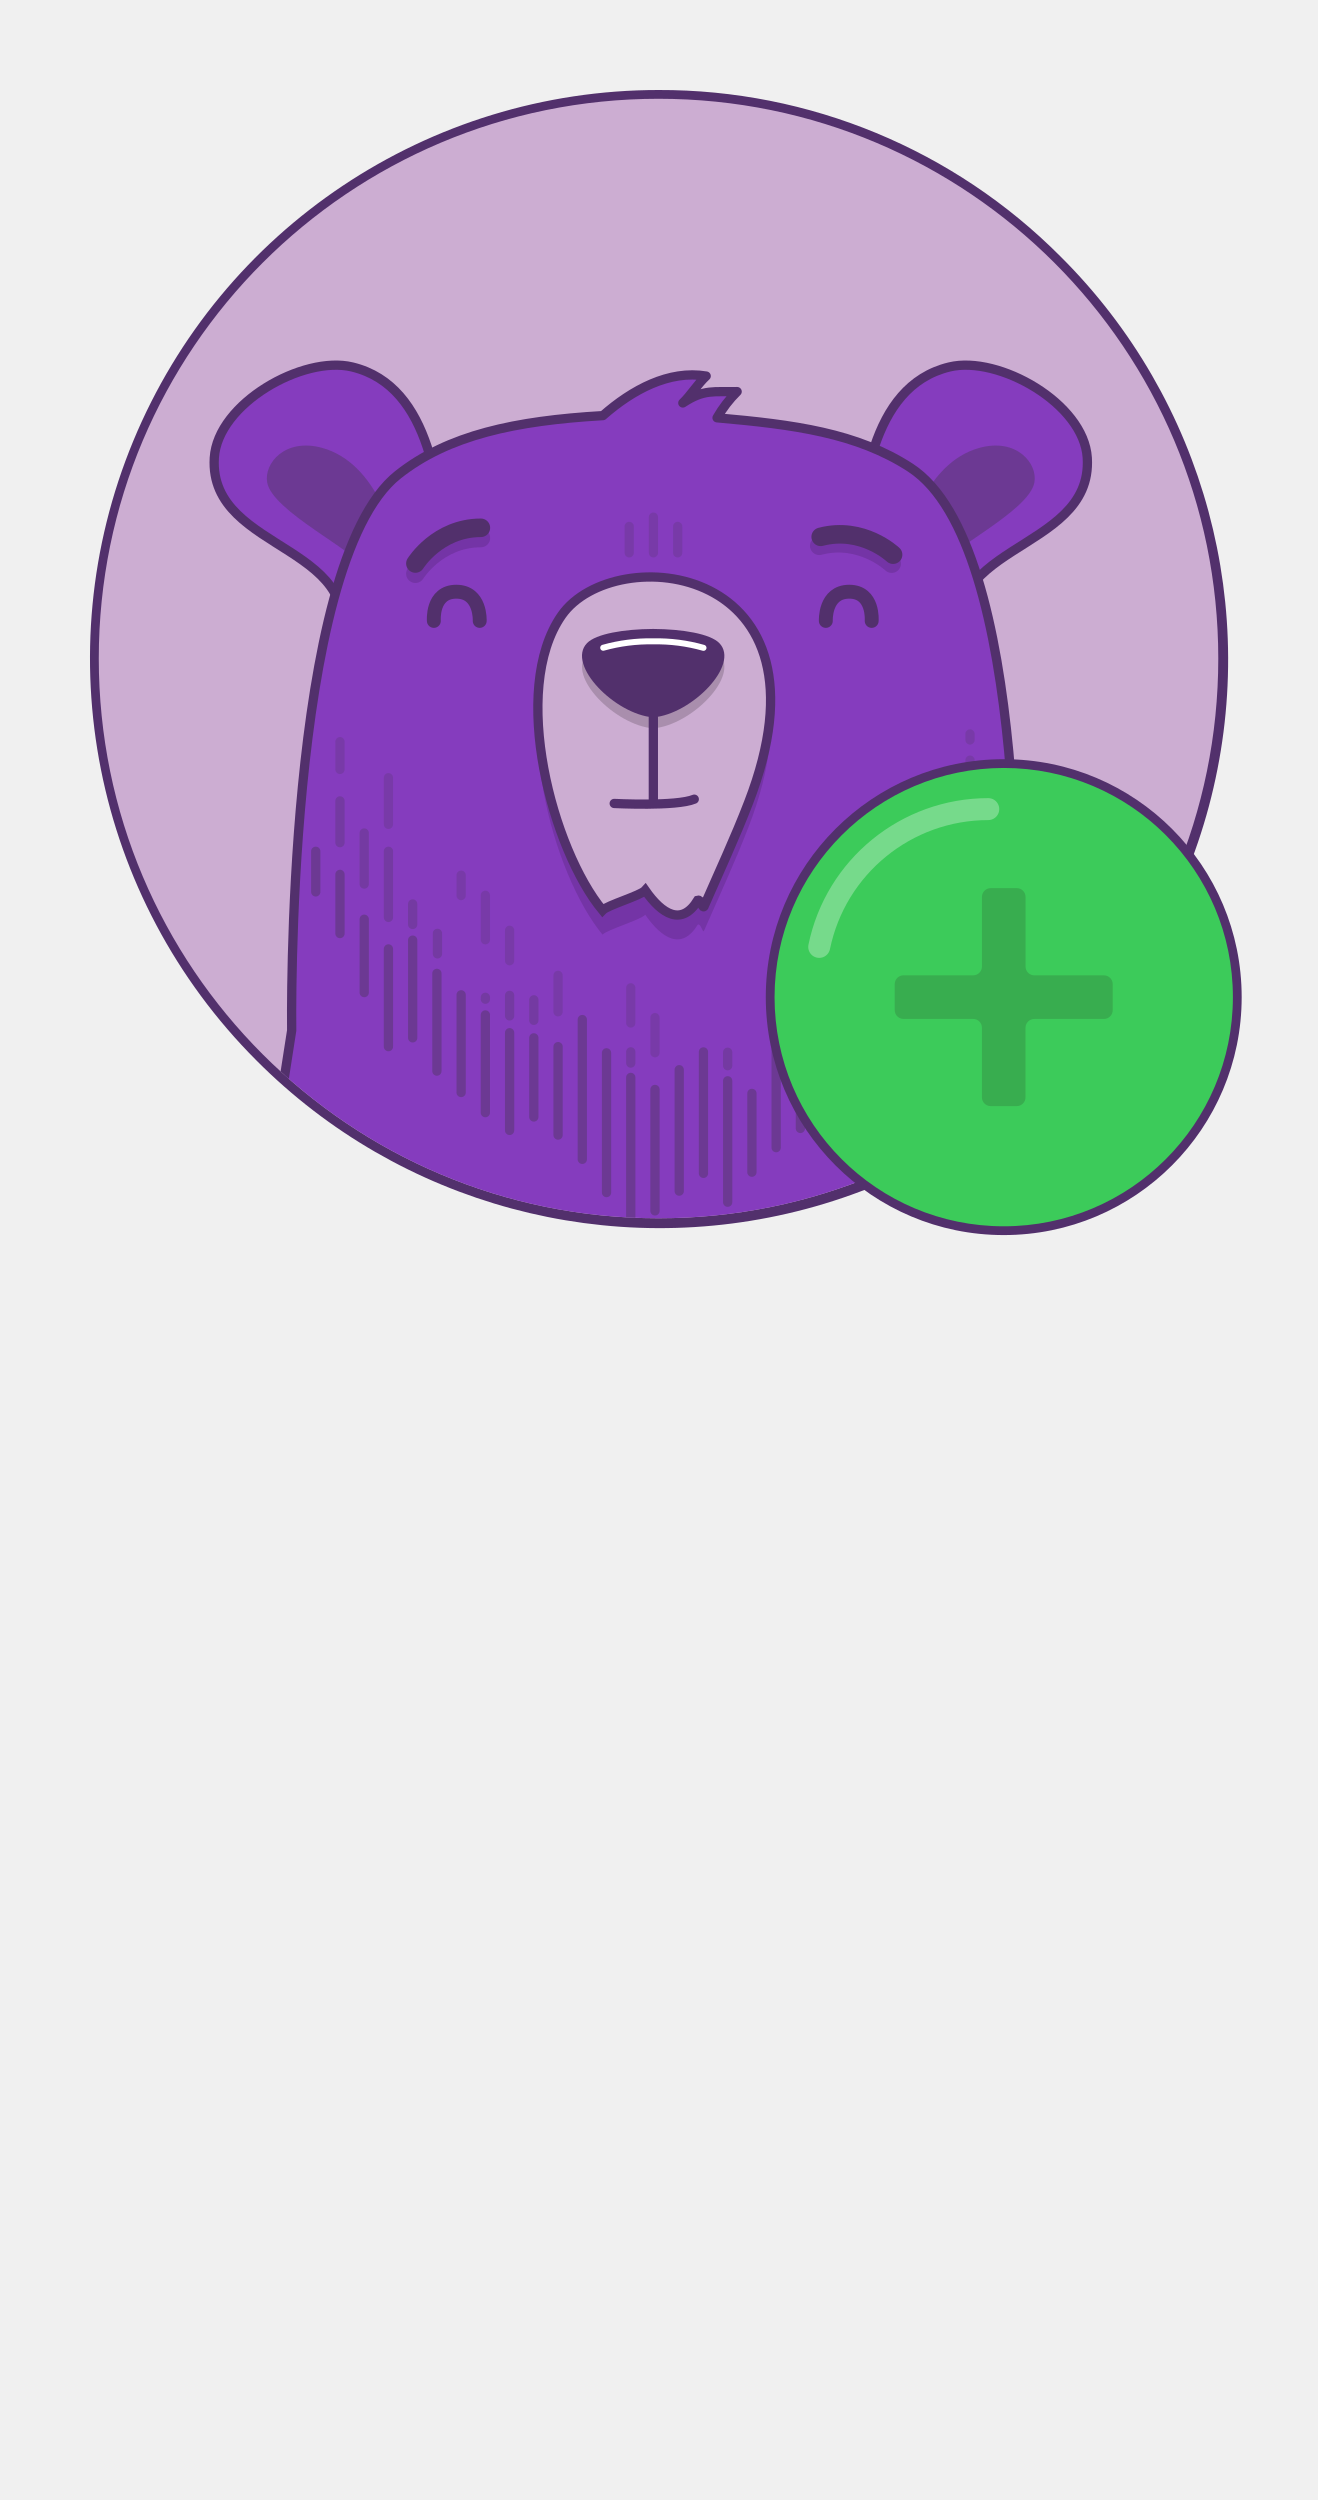
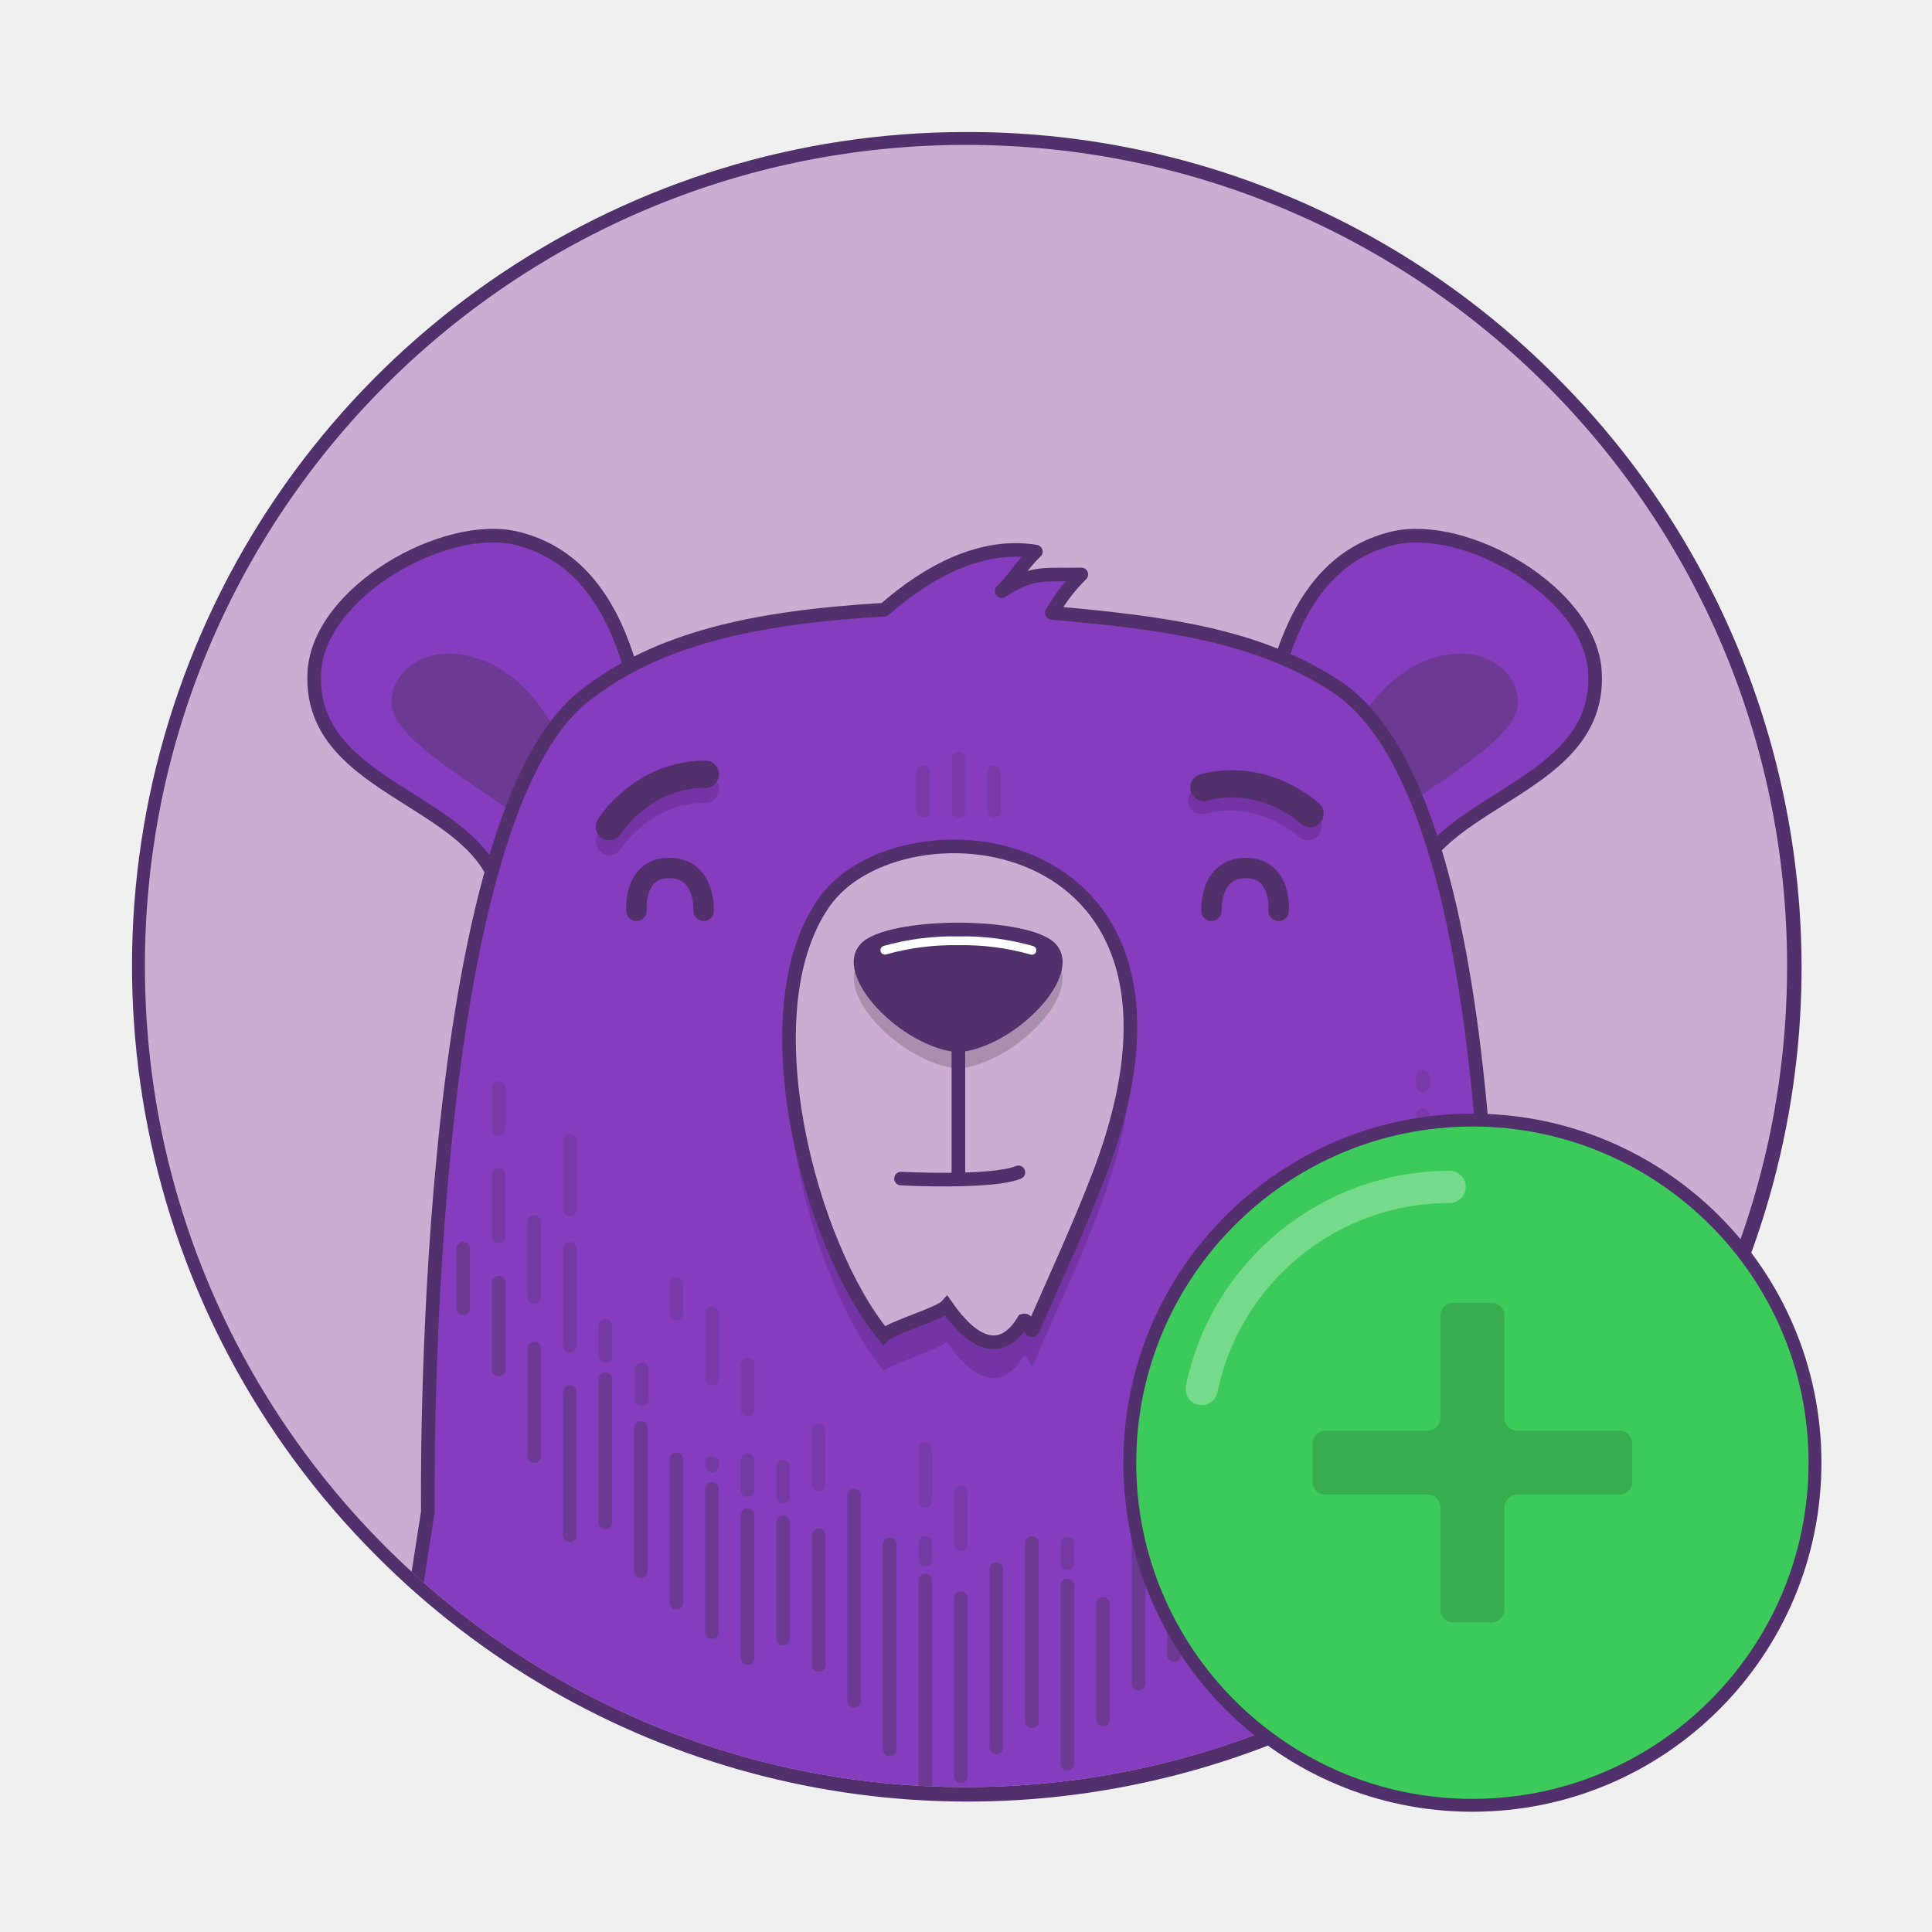
- <svg xmlns="http://www.w3.org/2000/svg" viewBox="0 0 300 569.452">
+ <svg xmlns="http://www.w3.org/2000/svg" viewBox="0 0 300 300">
  <defs>
-     <clipPath id="clip-path" transform="translate(0 0)">
+     <clipPath id="clip-path">
      <circle cx="150" cy="150" r="127.5" fill="none" />
    </clipPath>
  </defs>
  <g style="isolation:isolate">
    <g id="Layer_1" data-name="Layer 1">
-       <path d="M150,278.5A128.5,128.5,0,1,1,278.5,150,128.645,128.645,0,0,1,150,278.5Z" transform="translate(0 0)" fill="#ccadd2" />
-       <path d="M150,22.5A127.5,127.5,0,1,1,22.5,150,127.5,127.5,0,0,1,150,22.5m0-2A129.5,129.5,0,0,0,58.43,241.57,129.5,129.5,0,1,0,241.57,58.43,128.652,128.652,0,0,0,150,20.5h0Z" transform="translate(0 0)" fill="#52306c" />
+       <path d="M150,278.5A128.5,128.5,0,1,1,278.5,150,128.645,128.645,0,0,1,150,278.5Z" fill="#ccadd2" />
+       <path d="M150,22.5A127.5,127.5,0,1,1,22.5,150,127.5,127.5,0,0,1,150,22.5m0-2A129.5,129.5,0,0,0,58.43,241.57,129.5,129.5,0,1,0,241.57,58.43,128.652,128.652,0,0,0,150,20.5h0Z" fill="#52306c" />
      <g clip-path="url(#clip-path)">
        <g id="_basic_Bear" data-name="#basic Bear">
          <g id="Body">
-             <path d="M76.285,150.316c10.364-26.773-28.824-23.75-27.472-46.024C49.568,91.887,69.047,80.9,80.192,83.581c18.355,4.4,20.05,29.145,21.463,44.534" transform="translate(0 0)" fill="#853cbe" stroke="#52306c" stroke-linecap="round" stroke-linejoin="round" stroke-width="2.114" />
-             <path d="M89.665,122.443S86.03,105.516,73.4,102.019c-8.484-2.348-13.337,3.551-12.54,7.893,1.215,6.59,20.095,15.486,22.8,20.1" transform="translate(0 0)" fill="#5b3777" opacity="0.6" />
-             <path d="M220.191,150.316c-10.363-26.773,28.82-23.75,27.47-46.024-0.753-12.405-20.23-23.387-31.379-20.711-18.353,4.4-20.046,29.145-21.463,44.534" transform="translate(0 0)" fill="#853cbe" stroke="#52306c" stroke-linecap="round" stroke-linejoin="round" stroke-width="2.114" />
-             <path d="M206.812,122.443s3.635-16.926,16.262-20.424c8.49-2.348,13.337,3.551,12.54,7.893-1.215,6.59-20.1,15.486-22.8,20.1" transform="translate(0 0)" fill="#5b3777" opacity="0.6" />
-             <path d="M258.408,415.7c4.3,77.327-16.154,96.824-22.374,128.383-0.351,6.706.154,24.308,0.154,24.308H189.574l-1.235-31.462c0-28.277-39.308-26.685-39.308-26.685s-39.218-1.591-39.218,26.645l-1.241,31.466H61.967s0.5-17.6.152-24.312C55.9,512.488,37.342,492.99,41.644,415.667c3.038-54.606,18.626-141.32,18.626-141.32l6.17-39.629S64.951,128.5,90.65,108.143c11.425-9.051,26.639-12.3,46.676-13.474,6.7-5.893,15.069-10.428,23.527-9.014-1.851,1.687-3.551,4.467-5.318,6.133,4.873-3.217,7.028-2.455,12.371-2.589a27.219,27.219,0,0,0-4.575,5.969c17.406,1.537,31.857,3.4,44.084,11.389,27.086,17.7,24.56,110.651,23.913,131.959,0,0,3.2,24.64,5.595,35.763,6.14,28.458,18.353,86.782,21.391,141.388" transform="translate(0 0)" fill="#853cbe" stroke="#52306c" stroke-linecap="round" stroke-linejoin="round" stroke-width="2.114" />
-             <path d="M148.785,285.318c-14.8,0-51.626-2.652-51.626,73.992,0,86.688,18.326,140.8,51.628,140.8s51.625-54.109,51.625-140.8C200.412,282.666,163.583,285.318,148.785,285.318Z" transform="translate(0 0)" fill="#ccadd2" opacity="0.2" />
-             <path d="M148.785,285.318c-14.8,0-51.626-2.652-51.626,73.992,0,86.688,18.326,140.8,51.628,140.8s51.625-54.109,51.625-140.8C200.412,282.666,163.583,285.318,148.785,285.318Z" transform="translate(0 0)" fill="none" stroke="#52306c" stroke-miterlimit="10" stroke-width="2.114" />
+             <path d="M76.285,150.316c10.364-26.773-28.824-23.75-27.472-46.024C49.568,91.887,69.047,80.9,80.192,83.581c18.355,4.4,20.05,29.145,21.463,44.534" fill="#853cbe" stroke="#52306c" stroke-linecap="round" stroke-linejoin="round" stroke-width="2.114" />
+             <path d="M89.665,122.443S86.03,105.516,73.4,102.019c-8.484-2.348-13.337,3.551-12.54,7.893,1.215,6.59,20.095,15.486,22.8,20.1" fill="#5b3777" opacity="0.6" />
+             <path d="M220.191,150.316c-10.363-26.773,28.82-23.75,27.47-46.024-0.753-12.405-20.23-23.387-31.379-20.711-18.353,4.4-20.046,29.145-21.463,44.534" fill="#853cbe" stroke="#52306c" stroke-linecap="round" stroke-linejoin="round" stroke-width="2.114" />
+             <path d="M206.812,122.443s3.635-16.926,16.262-20.424c8.49-2.348,13.337,3.551,12.54,7.893-1.215,6.59-20.1,15.486-22.8,20.1" fill="#5b3777" opacity="0.6" />
+             <path d="M258.408,415.7c4.3,77.327-16.154,96.824-22.374,128.383-0.351,6.706.154,24.308,0.154,24.308H189.574l-1.235-31.462c0-28.277-39.308-26.685-39.308-26.685s-39.218-1.591-39.218,26.645l-1.241,31.466H61.967s0.5-17.6.152-24.312C55.9,512.488,37.342,492.99,41.644,415.667c3.038-54.606,18.626-141.32,18.626-141.32l6.17-39.629S64.951,128.5,90.65,108.143c11.425-9.051,26.639-12.3,46.676-13.474,6.7-5.893,15.069-10.428,23.527-9.014-1.851,1.687-3.551,4.467-5.318,6.133,4.873-3.217,7.028-2.455,12.371-2.589a27.219,27.219,0,0,0-4.575,5.969c17.406,1.537,31.857,3.4,44.084,11.389,27.086,17.7,24.56,110.651,23.913,131.959,0,0,3.2,24.64,5.595,35.763,6.14,28.458,18.353,86.782,21.391,141.388" fill="#853cbe" stroke="#52306c" stroke-linecap="round" stroke-linejoin="round" stroke-width="2.114" />
+             <path d="M148.785,285.318c-14.8,0-51.626-2.652-51.626,73.992,0,86.688,18.326,140.8,51.628,140.8s51.625-54.109,51.625-140.8C200.412,282.666,163.583,285.318,148.785,285.318Z" fill="#ccadd2" opacity="0.2" />
+             <path d="M148.785,285.318c-14.8,0-51.626-2.652-51.626,73.992,0,86.688,18.326,140.8,51.628,140.8s51.625-54.109,51.625-140.8C200.412,282.666,163.583,285.318,148.785,285.318Z" fill="none" stroke="#52306c" stroke-miterlimit="10" stroke-width="2.114" />
          </g>
          <g id="Face">
-             <path d="M127.944,145.7c11.941-17.113,63.744-12.09,42.552,42.693-3.071,7.982-6.728,15.826-10.149,23.659-0.367.43-.64-1.673-1.393-1.458-3.653,5.994-8.161,3.245-11.981-2.236-1.057,1.191-8.621,3.375-9.728,4.536C125.882,199.153,116,162.812,127.944,145.7Z" transform="translate(0 0)" fill="#231f20" opacity="0.15" style="mix-blend-mode:multiply" />
-             <path d="M127.944,140.15c11.941-17.112,63.744-12.09,42.552,42.691-3.071,7.981-6.728,15.83-10.149,23.663-0.367.427-.64-1.676-1.393-1.461-3.653,6-8.161,3.249-11.981-2.236-1.057,1.191-8.621,3.379-9.728,4.54C125.882,193.6,116,157.263,127.944,140.15Z" transform="translate(0 0)" fill="#ccadd2" stroke="#52306c" stroke-miterlimit="10" stroke-width="2.114" />
+             <path d="M127.944,145.7c11.941-17.113,63.744-12.09,42.552,42.693-3.071,7.982-6.728,15.826-10.149,23.659-0.367.43-.64-1.673-1.393-1.458-3.653,5.994-8.161,3.245-11.981-2.236-1.057,1.191-8.621,3.375-9.728,4.536C125.882,199.153,116,162.812,127.944,145.7Z" fill="#231f20" opacity="0.15" style="mix-blend-mode:multiply" />
+             <path d="M127.944,140.15c11.941-17.112,63.744-12.09,42.552,42.691-3.071,7.981-6.728,15.83-10.149,23.663-0.367.427-.64-1.676-1.393-1.461-3.653,6-8.161,3.249-11.981-2.236-1.057,1.191-8.621,3.379-9.728,4.54C125.882,193.6,116,157.263,127.944,140.15Z" fill="#ccadd2" stroke="#52306c" stroke-miterlimit="10" stroke-width="2.114" />
            <g opacity="0.2" style="mix-blend-mode:multiply">
-               <path d="M163.853,149c-2.047-2.118-8.354-3.191-15.067-3.233-6.717.042-13.024,1.115-15.073,3.233-4.773,4.935,6.363,16.212,15.073,16.913C157.491,165.212,168.627,153.935,163.853,149Z" transform="translate(0 0)" fill="#231f20" />
+               <path d="M163.853,149c-2.047-2.118-8.354-3.191-15.067-3.233-6.717.042-13.024,1.115-15.073,3.233-4.773,4.935,6.363,16.212,15.073,16.913C157.491,165.212,168.627,153.935,163.853,149Z" fill="#231f20" />
            </g>
-             <path d="M163.853,146.493c-2.047-2.117-8.354-3.192-15.067-3.232-6.717.04-13.024,1.115-15.073,3.232-4.773,4.933,6.363,16.211,15.073,16.914C157.491,162.7,168.627,151.426,163.853,146.493Z" transform="translate(0 0)" fill="#52306c" />
-             <path d="M160.237,147.563a39.25,39.25,0,0,0-11.449-1.478,39.407,39.407,0,0,0-11.384,1.458" transform="translate(0 0)" fill="none" stroke="#fff" stroke-linecap="round" stroke-linejoin="round" stroke-width="1.374" />
+             <path d="M163.853,146.493c-2.047-2.117-8.354-3.192-15.067-3.232-6.717.04-13.024,1.115-15.073,3.232-4.773,4.933,6.363,16.211,15.073,16.914C157.491,162.7,168.627,151.426,163.853,146.493Z" fill="#52306c" />
+             <path d="M160.237,147.563a39.25,39.25,0,0,0-11.449-1.478,39.407,39.407,0,0,0-11.384,1.458" fill="none" stroke="#fff" stroke-linecap="round" stroke-linejoin="round" stroke-width="1.374" />
            <line x1="148.818" y1="182.437" x2="148.818" y2="163.407" fill="none" stroke="#52306c" stroke-linecap="round" stroke-linejoin="round" stroke-width="2.114" />
-             <path d="M139.907,183.014s14.175,0.734,18.232-.975" transform="translate(0 0)" fill="none" stroke="#52306c" stroke-linecap="round" stroke-linejoin="round" stroke-width="2.114" />
-             <path d="M94.619,130.677s5.025-8.13,14.912-8.13" transform="translate(0 0)" fill="none" stroke="#231f20" stroke-linecap="round" stroke-linejoin="round" stroke-width="4.229" opacity="0.15" style="mix-blend-mode:multiply" />
-             <path d="M94.619,128.355s5.025-8.13,14.912-8.13" transform="translate(0 0)" fill="none" stroke="#52306c" stroke-linecap="round" stroke-linejoin="round" stroke-width="4.229" />
-             <path d="M203.105,128.381s-6.932-6.581-16.492-4.066" transform="translate(0 0)" fill="none" stroke="#231f20" stroke-linecap="round" stroke-linejoin="round" stroke-width="4.229" opacity="0.15" style="mix-blend-mode:multiply" />
-             <path d="M203.428,126.345s-6.93-6.58-16.49-4.064" transform="translate(0 0)" fill="none" stroke="#52306c" stroke-linecap="round" stroke-linejoin="round" stroke-width="4.229" />
-             <path d="M198.551,141.433s0.549-6.654-5.109-6.654-5.337,6.654-5.337,6.654" transform="translate(0 0)" fill="#853cbe" stroke="#52306c" stroke-linecap="round" stroke-linejoin="round" stroke-width="3.167" />
-             <path d="M98.823,141.433s-0.549-6.654,5.109-6.654,5.337,6.654,5.337,6.654" transform="translate(0 0)" fill="#853cbe" stroke="#52306c" stroke-linecap="round" stroke-linejoin="round" stroke-width="3.167" />
+             <path d="M139.907,183.014s14.175,0.734,18.232-.975" fill="none" stroke="#52306c" stroke-linecap="round" stroke-linejoin="round" stroke-width="2.114" />
+             <path d="M94.619,130.677s5.025-8.13,14.912-8.13" fill="none" stroke="#231f20" stroke-linecap="round" stroke-linejoin="round" stroke-width="4.229" opacity="0.15" style="mix-blend-mode:multiply" />
+             <path d="M94.619,128.355s5.025-8.13,14.912-8.13" fill="none" stroke="#52306c" stroke-linecap="round" stroke-linejoin="round" stroke-width="4.229" />
+             <path d="M203.105,128.381s-6.932-6.581-16.492-4.066" fill="none" stroke="#231f20" stroke-linecap="round" stroke-linejoin="round" stroke-width="4.229" opacity="0.15" style="mix-blend-mode:multiply" />
+             <path d="M203.428,126.345s-6.93-6.58-16.49-4.064" fill="none" stroke="#52306c" stroke-linecap="round" stroke-linejoin="round" stroke-width="4.229" />
+             <path d="M198.551,141.433s0.549-6.654-5.109-6.654-5.337,6.654-5.337,6.654" fill="#853cbe" stroke="#52306c" stroke-linecap="round" stroke-linejoin="round" stroke-width="3.167" />
+             <path d="M98.823,141.433s-0.549-6.654,5.109-6.654,5.337,6.654,5.337,6.654" fill="#853cbe" stroke="#52306c" stroke-linecap="round" stroke-linejoin="round" stroke-width="3.167" />
            <g opacity="0.6">
              <line x1="71.92" y1="193.904" x2="71.92" y2="203.154" fill="#808285" stroke="#5b3777" stroke-linecap="round" stroke-linejoin="round" stroke-width="2.114" />
              <line x1="77.441" y1="199.167" x2="77.441" y2="212.645" fill="#808285" stroke="#5b3777" stroke-linecap="round" stroke-linejoin="round" stroke-width="2.114" />
              <line x1="82.961" y1="209.385" x2="82.961" y2="226.09" fill="#808285" stroke="#5b3777" stroke-linecap="round" stroke-linejoin="round" stroke-width="2.114" />
              <line x1="88.478" y1="216.143" x2="88.478" y2="238.405" fill="#808285" stroke="#5b3777" stroke-linecap="round" stroke-linejoin="round" stroke-width="2.114" />
              <line x1="93.999" y1="214.144" x2="93.999" y2="236.402" fill="#808285" stroke="#5b3777" stroke-linecap="round" stroke-linejoin="round" stroke-width="2.114" />
              <line x1="99.518" y1="221.721" x2="99.518" y2="243.979" fill="#808285" stroke="#5b3777" stroke-linecap="round" stroke-linejoin="round" stroke-width="2.114" />
              <line x1="105.038" y1="226.598" x2="105.038" y2="248.856" fill="#808285" stroke="#5b3777" stroke-linecap="round" stroke-linejoin="round" stroke-width="2.114" />
              <line x1="110.559" y1="231.18" x2="110.559" y2="253.437" fill="#808285" stroke="#5b3777" stroke-linecap="round" stroke-linejoin="round" stroke-width="2.114" />
              <line x1="116.078" y1="235.23" x2="116.078" y2="257.487" fill="#808285" stroke="#5b3777" stroke-linecap="round" stroke-linejoin="round" stroke-width="2.114" />
              <line x1="121.597" y1="236.402" x2="121.597" y2="254.427" fill="#808285" stroke="#5b3777" stroke-linecap="round" stroke-linejoin="round" stroke-width="2.114" />
              <line x1="127.117" y1="238.405" x2="127.117" y2="258.547" fill="#808285" stroke="#5b3777" stroke-linecap="round" stroke-linejoin="round" stroke-width="2.114" />
              <line x1="132.636" y1="232.237" x2="132.636" y2="264.074" fill="#808285" stroke="#5b3777" stroke-linecap="round" stroke-linejoin="round" stroke-width="2.114" />
              <line x1="138.155" y1="239.814" x2="138.155" y2="271.647" fill="#808285" stroke="#5b3777" stroke-linecap="round" stroke-linejoin="round" stroke-width="2.114" />
              <line x1="143.676" y1="245.414" x2="143.676" y2="277.251" fill="#808285" stroke="#5b3777" stroke-linecap="round" stroke-linejoin="round" stroke-width="2.114" />
              <line x1="149.194" y1="248.155" x2="149.194" y2="275.816" fill="#808285" stroke="#5b3777" stroke-linecap="round" stroke-linejoin="round" stroke-width="2.114" />
              <line x1="154.713" y1="243.656" x2="154.713" y2="271.317" fill="#808285" stroke="#5b3777" stroke-linecap="round" stroke-linejoin="round" stroke-width="2.114" />
              <line x1="160.232" y1="239.606" x2="160.232" y2="267.267" fill="#808285" stroke="#5b3777" stroke-linecap="round" stroke-linejoin="round" stroke-width="2.114" />
              <line x1="165.75" y1="246.186" x2="165.75" y2="273.843" fill="#808285" stroke="#5b3777" stroke-linecap="round" stroke-linejoin="round" stroke-width="2.114" />
              <line x1="171.271" y1="249.056" x2="171.271" y2="267.004" fill="#808285" stroke="#5b3777" stroke-linecap="round" stroke-linejoin="round" stroke-width="2.114" />
              <line x1="176.794" y1="239.232" x2="176.794" y2="261.411" fill="#808285" stroke="#5b3777" stroke-linecap="round" stroke-linejoin="round" stroke-width="2.114" />
              <line x1="182.313" y1="234.859" x2="182.313" y2="257.034" fill="#808285" stroke="#5b3777" stroke-linecap="round" stroke-linejoin="round" stroke-width="2.114" />
              <line x1="187.829" y1="232.333" x2="187.829" y2="252.395" fill="#808285" stroke="#5b3777" stroke-linecap="round" stroke-linejoin="round" stroke-width="2.114" />
              <line x1="193.348" y1="225.026" x2="193.348" y2="245.084" fill="#808285" stroke="#5b3777" stroke-linecap="round" stroke-linejoin="round" stroke-width="2.114" />
              <line x1="198.869" y1="215.727" x2="198.869" y2="248.649" fill="#808285" stroke="#5b3777" stroke-linecap="round" stroke-linejoin="round" stroke-width="2.114" />
              <line x1="204.39" y1="220.516" x2="204.39" y2="241.309" fill="#808285" stroke="#5b3777" stroke-linecap="round" stroke-linejoin="round" stroke-width="2.114" />
              <line x1="209.908" y1="217.667" x2="209.908" y2="234.232" fill="#808285" stroke="#5b3777" stroke-linecap="round" stroke-linejoin="round" stroke-width="2.114" />
              <line x1="215.429" y1="210.116" x2="215.429" y2="224.566" fill="#808285" stroke="#5b3777" stroke-linecap="round" stroke-linejoin="round" stroke-width="2.114" />
              <line x1="220.948" y1="204.716" x2="220.948" y2="214.938" fill="#808285" stroke="#5b3777" stroke-linecap="round" stroke-linejoin="round" stroke-width="2.114" />
              <line x1="226.467" y1="195.555" x2="226.467" y2="205.777" fill="#808285" stroke="#5b3777" stroke-linecap="round" stroke-linejoin="round" stroke-width="2.114" />
            </g>
            <g opacity="0.4">
              <line x1="77.441" y1="182.429" x2="77.441" y2="191.942" fill="#808285" stroke="#5b3777" stroke-linecap="round" stroke-linejoin="round" stroke-width="2.114" />
              <line x1="82.961" y1="189.743" x2="82.961" y2="201.37" fill="#808285" stroke="#5b3777" stroke-linecap="round" stroke-linejoin="round" stroke-width="2.114" />
              <line x1="88.478" y1="193.904" x2="88.478" y2="208.966" fill="#808285" stroke="#5b3777" stroke-linecap="round" stroke-linejoin="round" stroke-width="2.114" />
              <line x1="209.908" y1="198.73" x2="209.908" y2="208.243" fill="#808285" stroke="#5b3777" stroke-linecap="round" stroke-linejoin="round" stroke-width="2.114" />
              <line x1="215.429" y1="189.035" x2="215.429" y2="200.666" fill="#808285" stroke="#5b3777" stroke-linecap="round" stroke-linejoin="round" stroke-width="2.114" />
              <line x1="220.948" y1="183.553" x2="220.948" y2="191.59" fill="#808285" stroke="#5b3777" stroke-linecap="round" stroke-linejoin="round" stroke-width="2.114" />
            </g>
            <g opacity="0.4">
              <line x1="99.642" y1="212.601" x2="99.642" y2="217.274" fill="#853cbe" stroke="#5b3777" stroke-linecap="round" stroke-linejoin="round" stroke-width="2.114" />
              <line x1="165.75" y1="239.68" x2="165.75" y2="242.751" fill="#853cbe" stroke="#5b3777" stroke-linecap="round" stroke-linejoin="round" stroke-width="2.114" />
              <line x1="193.348" y1="218.572" x2="193.348" y2="221.131" fill="#853cbe" stroke="#5b3777" stroke-linecap="round" stroke-linejoin="round" stroke-width="2.114" />
              <line x1="198.869" y1="209.3" x2="198.869" y2="211.855" fill="#853cbe" stroke="#5b3777" stroke-linecap="round" stroke-linejoin="round" stroke-width="2.114" />
              <line x1="93.999" y1="205.906" x2="93.999" y2="210.576" fill="#853cbe" stroke="#5b3777" stroke-linecap="round" stroke-linejoin="round" stroke-width="2.114" />
              <line x1="121.597" y1="227.741" x2="121.597" y2="232.411" fill="#853cbe" stroke="#5b3777" stroke-linecap="round" stroke-linejoin="round" stroke-width="2.114" />
              <line x1="143.676" y1="239.591" x2="143.676" y2="242.147" fill="#853cbe" stroke="#5b3777" stroke-linecap="round" stroke-linejoin="round" stroke-width="2.114" />
              <line x1="110.559" y1="227.166" x2="110.559" y2="227.603" fill="#853cbe" stroke="#5b3777" stroke-linecap="round" stroke-linejoin="round" stroke-width="2.114" />
              <line x1="187.829" y1="227.522" x2="187.829" y2="228.836" fill="#853cbe" stroke="#5b3777" stroke-linecap="round" stroke-linejoin="round" stroke-width="2.114" />
              <line x1="116.078" y1="226.728" x2="116.078" y2="231.398" fill="#853cbe" stroke="#5b3777" stroke-linecap="round" stroke-linejoin="round" stroke-width="2.114" />
            </g>
            <g opacity="0.3">
              <line x1="105.038" y1="199.345" x2="105.038" y2="203.993" fill="none" stroke="#5b3777" stroke-linecap="round" stroke-linejoin="round" stroke-width="2.114" />
              <line x1="110.559" y1="203.926" x2="110.559" y2="214.059" fill="none" stroke="#5b3777" stroke-linecap="round" stroke-linejoin="round" stroke-width="2.114" />
              <line x1="116.078" y1="211.9" x2="116.078" y2="218.843" fill="none" stroke="#5b3777" stroke-linecap="round" stroke-linejoin="round" stroke-width="2.114" />
              <line x1="127.117" y1="222.162" x2="127.117" y2="230.468" fill="none" stroke="#5b3777" stroke-linecap="round" stroke-linejoin="round" stroke-width="2.114" />
              <line x1="176.794" y1="220.052" x2="176.794" y2="228.65" fill="none" stroke="#5b3777" stroke-linecap="round" stroke-linejoin="round" stroke-width="2.114" />
              <line x1="143.676" y1="225.011" x2="143.676" y2="233.019" fill="none" stroke="#5b3777" stroke-linecap="round" stroke-linejoin="round" stroke-width="2.114" />
              <line x1="149.194" y1="231.788" x2="149.194" y2="239.792" fill="none" stroke="#5b3777" stroke-linecap="round" stroke-linejoin="round" stroke-width="2.114" />
              <line x1="182.313" y1="207.991" x2="182.313" y2="223.079" fill="none" stroke="#5b3777" stroke-linecap="round" stroke-linejoin="round" stroke-width="2.114" />
              <line x1="220.948" y1="173.15" x2="220.948" y2="178.754" fill="none" stroke="#5b3777" stroke-linecap="round" stroke-linejoin="round" stroke-width="2.114" />
              <line x1="220.948" y1="167.174" x2="220.948" y2="168.554" fill="none" stroke="#5b3777" stroke-linecap="round" stroke-linejoin="round" stroke-width="2.114" />
              <line x1="193.348" y1="204.482" x2="193.348" y2="212.412" fill="none" stroke="#5b3777" stroke-linecap="round" stroke-linejoin="round" stroke-width="2.114" />
              <line x1="193.348" y1="195.996" x2="193.348" y2="200.161" fill="none" stroke="#5b3777" stroke-linecap="round" stroke-linejoin="round" stroke-width="2.114" />
              <line x1="209.908" y1="178.754" x2="209.908" y2="192.903" fill="none" stroke="#5b3777" stroke-linecap="round" stroke-linejoin="round" stroke-width="2.114" />
              <line x1="88.478" y1="177.146" x2="88.478" y2="187.774" fill="none" stroke="#5b3777" stroke-linecap="round" stroke-linejoin="round" stroke-width="2.114" />
              <line x1="77.441" y1="168.932" x2="77.441" y2="175.264" fill="none" stroke="#5b3777" stroke-linecap="round" stroke-linejoin="round" stroke-width="2.114" />
            </g>
            <g opacity="0.3">
              <line x1="143.323" y1="119.908" x2="143.323" y2="125.924" fill="#808285" stroke="#5b3777" stroke-linecap="round" stroke-linejoin="round" stroke-width="2.114" />
              <line x1="148.84" y1="117.793" x2="148.84" y2="125.924" fill="#808285" stroke="#5b3777" stroke-linecap="round" stroke-linejoin="round" stroke-width="2.114" />
              <line x1="154.36" y1="119.908" x2="154.36" y2="125.924" fill="#808285" stroke="#5b3777" stroke-linecap="round" stroke-linejoin="round" stroke-width="2.114" />
            </g>
          </g>
        </g>
      </g>
-       <path d="M228.63,280.333a53.2,53.2,0,1,1,53.2-53.2A53.264,53.264,0,0,1,228.63,280.333Z" transform="translate(0 0)" fill="#3ccb5a" />
-       <path d="M228.63,174.927a52.2,52.2,0,1,1-52.2,52.2,52.262,52.262,0,0,1,52.2-52.2m0-2a54.2,54.2,0,1,0,54.2,54.2,54.2,54.2,0,0,0-54.2-54.2h0Z" transform="translate(0 0)" fill="#52306c" />
-       <path d="M186.6,215.686A39.321,39.321,0,0,1,225.108,184.3" transform="translate(0 0)" fill="none" stroke="#fff" stroke-linecap="round" stroke-linejoin="round" stroke-width="5" opacity="0.3" />
-       <path d="M251.456,222.165H235.6a2,2,0,0,1-2-2V204.3a2,2,0,0,0-2-2h-5.93a2,2,0,0,0-2,2v15.861a2,2,0,0,1-2,2H205.8a2,2,0,0,0-2,2v5.93a2,2,0,0,0,2,2h15.861a2,2,0,0,1,2,2v15.861a2,2,0,0,0,2,2h5.93a2,2,0,0,0,2-2V234.1a2,2,0,0,1,2-2h15.861a2,2,0,0,0,2-2v-5.93A2,2,0,0,0,251.456,222.165Z" transform="translate(0 0)" fill="#93002a" opacity="0.15" style="mix-blend-mode:multiply" />
+       <path d="M228.63,280.333a53.2,53.2,0,1,1,53.2-53.2A53.264,53.264,0,0,1,228.63,280.333Z" fill="#3ccb5a" />
+       <path d="M228.63,174.927a52.2,52.2,0,1,1-52.2,52.2,52.262,52.262,0,0,1,52.2-52.2m0-2a54.2,54.2,0,1,0,54.2,54.2,54.2,54.2,0,0,0-54.2-54.2h0Z" fill="#52306c" />
+       <path d="M186.6,215.686A39.321,39.321,0,0,1,225.108,184.3" fill="none" stroke="#fff" stroke-linecap="round" stroke-linejoin="round" stroke-width="5" opacity="0.3" />
+       <path d="M251.456,222.165H235.6a2,2,0,0,1-2-2V204.3a2,2,0,0,0-2-2h-5.93a2,2,0,0,0-2,2v15.861a2,2,0,0,1-2,2H205.8a2,2,0,0,0-2,2v5.93a2,2,0,0,0,2,2h15.861a2,2,0,0,1,2,2v15.861a2,2,0,0,0,2,2h5.93a2,2,0,0,0,2-2V234.1a2,2,0,0,1,2-2h15.861a2,2,0,0,0,2-2v-5.93A2,2,0,0,0,251.456,222.165Z" fill="#93002a" opacity="0.15" style="mix-blend-mode:multiply" />
      <rect width="300" height="300" fill="none" />
    </g>
  </g>
</svg>
